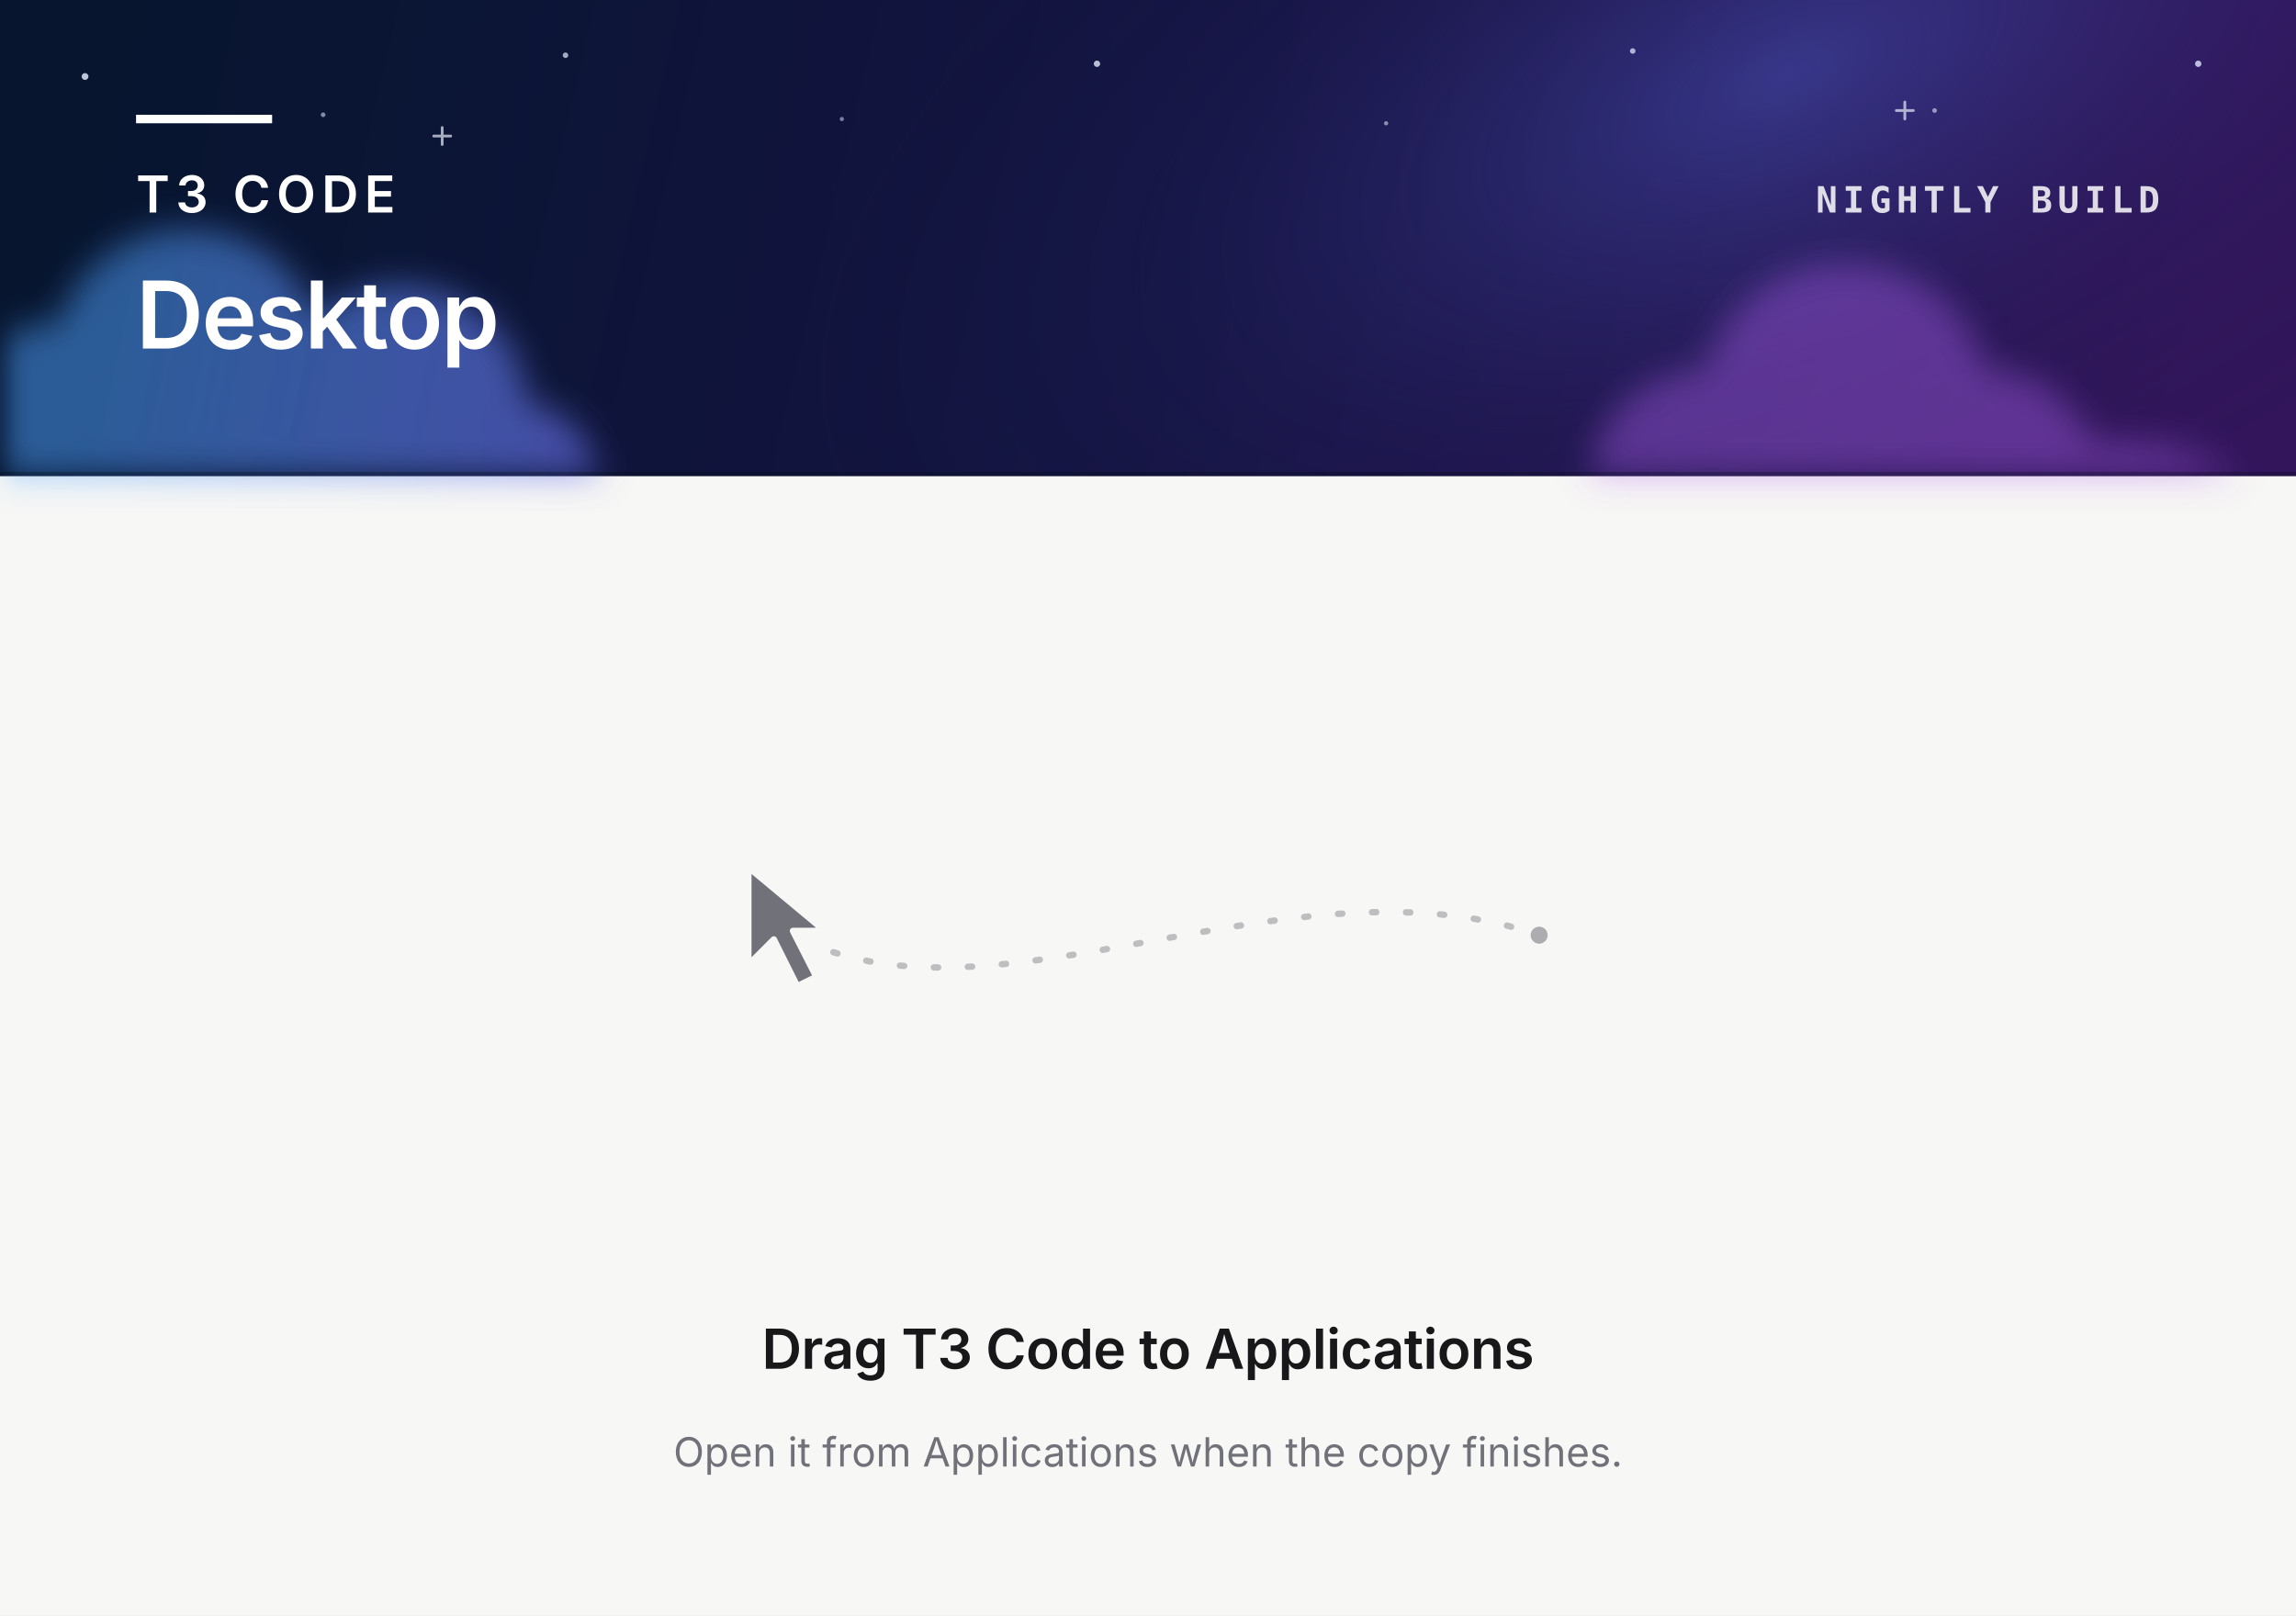
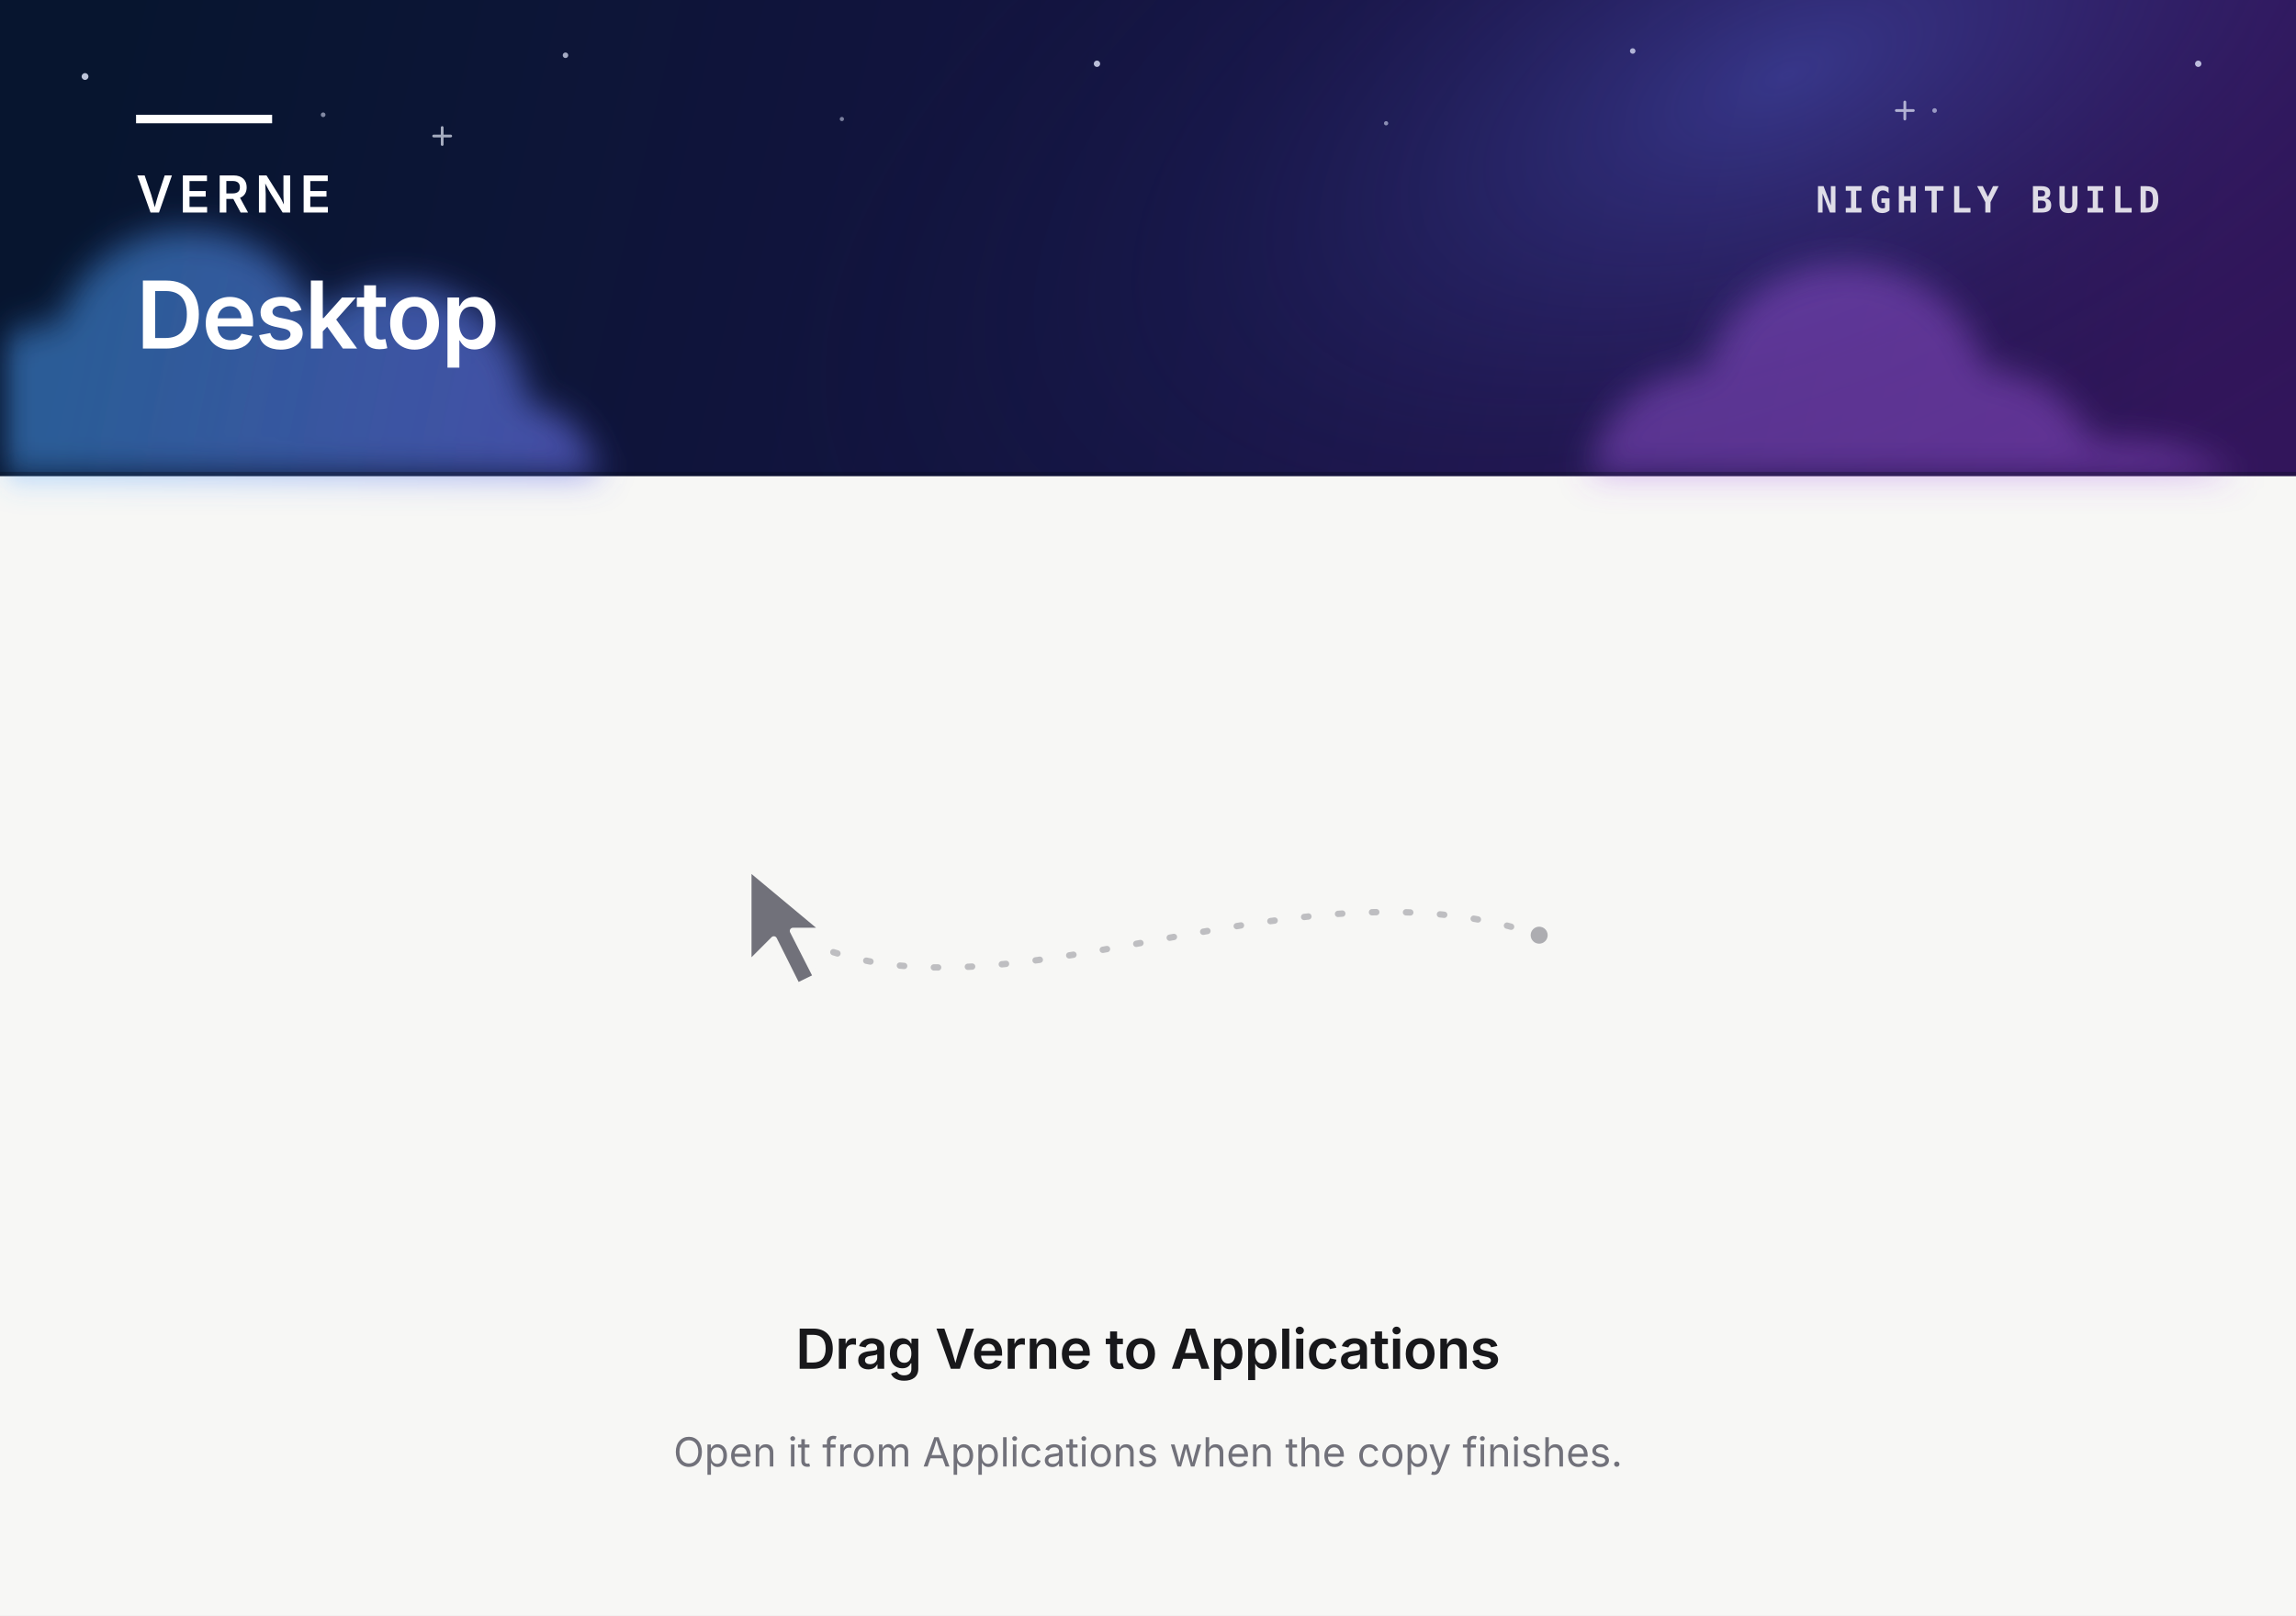
<svg xmlns="http://www.w3.org/2000/svg" width="1080" height="760" viewBox="0 0 540 380" fill="none">
  <defs>
    <linearGradient id="night-sky" x1="28" y1="0" x2="510" y2="112" gradientUnits="userSpaceOnUse">
      <stop stop-color="#07152F" />
      <stop offset="0.52" stop-color="#151443" />
      <stop offset="1" stop-color="#32155B" />
    </linearGradient>
    <radialGradient id="night-glow" cx="0" cy="0" r="1" gradientUnits="userSpaceOnUse" gradientTransform="translate(420 18) rotate(157) scale(260 126)">
      <stop stop-color="#5165D8" stop-opacity="0.42" />
      <stop offset="0.55" stop-color="#283075" stop-opacity="0.15" />
      <stop offset="1" stop-color="#111635" stop-opacity="0" />
    </radialGradient>
    <linearGradient id="night-cloud" x1="18" y1="62" x2="260" y2="112" gradientUnits="userSpaceOnUse">
      <stop stop-color="#4EA4FF" stop-opacity="0.5" />
      <stop offset="0.52" stop-color="#696FEA" stop-opacity="0.62" />
      <stop offset="1" stop-color="#A85BEA" stop-opacity="0.5" />
    </linearGradient>
    <filter id="night-soft" x="-24" y="35" width="588" height="101" filterUnits="userSpaceOnUse">
      <feGaussianBlur stdDeviation="4" />
    </filter>
  </defs>
  <rect width="540" height="380" fill="#F7F7F5" />
  <rect width="540" height="112" fill="url(#night-sky)" />
  <rect width="540" height="112" fill="url(#night-glow)" />
  <g fill="#E4EAFF">
    <circle cx="20" cy="18" r="0.8" opacity="0.82" />
    <circle cx="76" cy="27" r="0.55" opacity="0.55" />
    <circle cx="133" cy="13" r="0.65" opacity="0.7" />
    <circle cx="198" cy="28" r="0.5" opacity="0.5" />
    <circle cx="258" cy="15" r="0.75" opacity="0.8" />
    <circle cx="326" cy="29" r="0.5" opacity="0.55" />
    <circle cx="384" cy="12" r="0.65" opacity="0.72" />
    <circle cx="455" cy="26" r="0.55" opacity="0.58" />
    <circle cx="517" cy="15" r="0.75" opacity="0.78" />
  </g>
  <g stroke="#EEF2FF" stroke-linecap="round" stroke-width="0.65" opacity="0.68">
    <path d="M104 30V34M102 32H106" />
    <path d="M448 24V28M446 26H450" />
  </g>
  <g filter="url(#night-soft)">
    <path d="M-12 112V101C-12 87 0 76 14 76C18 63 30 54 44 54C58 54 70 62 74 75C79 70 86 67 94 67C110 67 123 79 124 95C132 96 138 101 141 112H-12Z" fill="url(#night-cloud)" />
    <path d="M374 112C375 98 387 87 401 87C405 72 418 62 434 62C450 62 463 72 467 87C478 87 488 94 492 104C506 103 518 106 526 112H374Z" fill="url(#night-cloud)" opacity="0.82" />
  </g>
  <path d="M0 111.5H540" stroke="#050A19" stroke-opacity="0.3" />
  <path d="M32 28H64" stroke="#FFFFFF" stroke-width="2" />
  <g font-family="-apple-system, BlinkMacSystemFont, sans-serif" fill="#FFFFFF">
-     <text x="32" y="50" font-size="12" font-weight="600" letter-spacing="1.4">T3 CODE</text>
+     <text x="32" y="50" font-size="12" font-weight="600" letter-spacing="1.4">VERNE</text>
    <text x="32" y="82" font-size="22" font-weight="600" letter-spacing="-0.45">Desktop</text>
    <text x="508" y="50" text-anchor="end" font-family="ui-monospace, SFMono-Regular, Menlo, monospace" font-size="8.5" font-weight="600" letter-spacing="1.2" opacity="0.84">NIGHTLY BUILD</text>
  </g>
  <path d="M196 224C242 239 307 201 362 220" stroke="#71717A" stroke-width="1.5" stroke-linecap="round" stroke-dasharray="1 7" opacity="0.42" />
  <circle cx="362" cy="220" r="2" fill="#71717A" opacity="0.55" />
  <path d="M176 204V227L182 221L187.5 232L192 229.8L186.5 219H194L176 204Z" fill="#71717A" stroke="#F7F7F5" stroke-width="1.5" stroke-linejoin="round" />
  <g font-family="-apple-system, BlinkMacSystemFont, sans-serif" text-anchor="middle">
-     <text x="270" y="322" font-size="13" font-weight="600" letter-spacing="-0.1" fill="#18181B">Drag T3 Code to Applications</text>
+     <text x="270" y="322" font-size="13" font-weight="600" letter-spacing="-0.1" fill="#18181B">Drag Verne to Applications</text>
    <text x="270" y="345" font-size="9.5" fill="#71717A">Open it from Applications when the copy finishes.</text>
  </g>
</svg>
